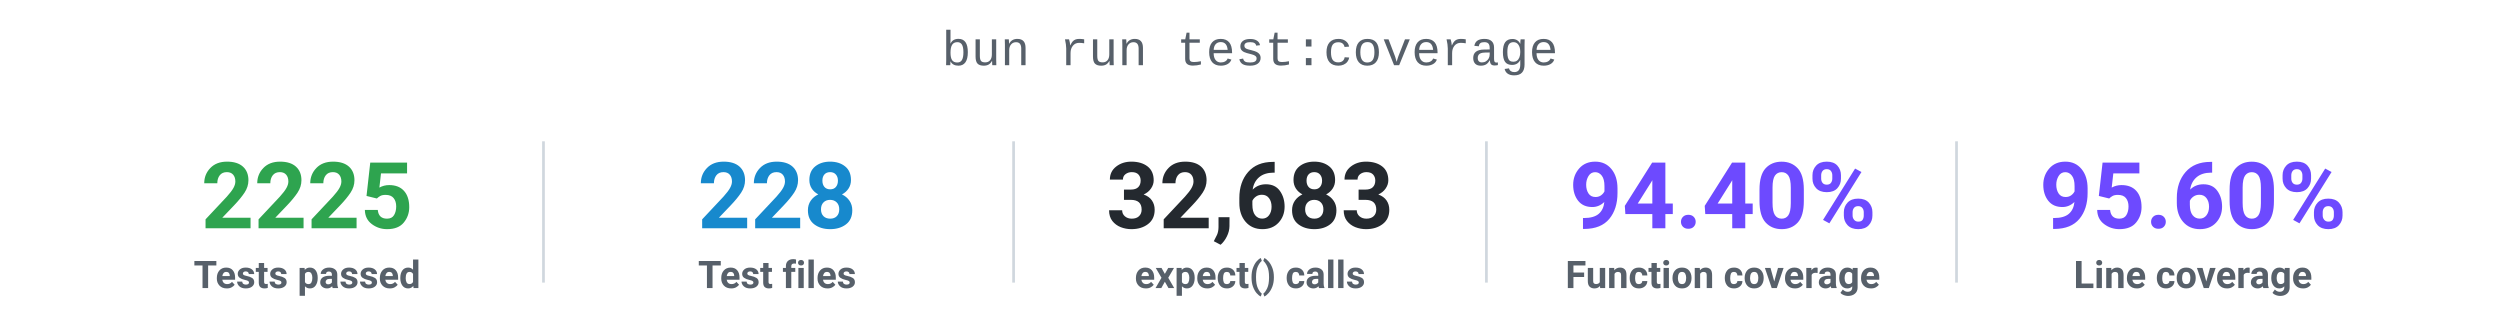
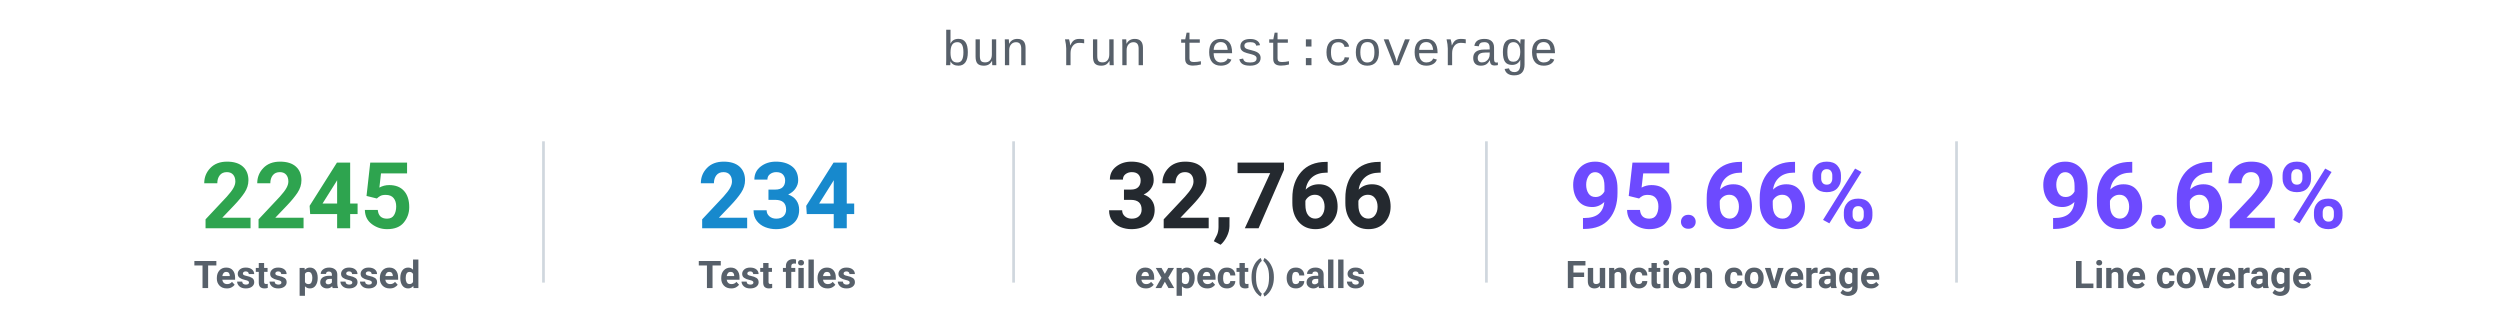
- <svg xmlns="http://www.w3.org/2000/svg" viewBox="0 0 920 122" width="920" height="122" role="img" aria-label="bun run test:coverage — 2225 tests passed, 228 test files, 32,683 expect() calls, 94.40% function coverage, 95.60% line coverage">
+ <svg xmlns="http://www.w3.org/2000/svg" viewBox="0 0 920 122" width="920" height="122" role="img" aria-label="bun run test:coverage — 2245 tests passed, 234 test files, 32,766 expect() calls, 95.66% function coverage, 96.62% line coverage">
  <style>
    .cmd { font-family: ui-monospace, SFMono-Regular, 'SF Mono', Menlo, Consolas, 'Liberation Mono', monospace; font-weight: 500; font-size: 18px; }
    .val { font-family: system-ui, -apple-system, BlinkMacSystemFont, 'Segoe UI', Roboto, sans-serif; font-weight: 700; font-size: 34px; }
    .lbl { font-family: system-ui, -apple-system, BlinkMacSystemFont, 'Segoe UI', Roboto, sans-serif; font-weight: 600; font-size: 14px; }
  </style>
  <text x="460" y="24" text-anchor="middle" class="cmd" fill="#57606a">bun run test:coverage</text>
  <line x1="200" y1="52" x2="200" y2="104" stroke="#d0d7de" stroke-width="1" />
  <line x1="373" y1="52" x2="373" y2="104" stroke="#d0d7de" stroke-width="1" />
  <line x1="547" y1="52" x2="547" y2="104" stroke="#d0d7de" stroke-width="1" />
  <line x1="720" y1="52" x2="720" y2="104" stroke="#d0d7de" stroke-width="1" />
-   <text x="113" y="84" text-anchor="middle" class="val" fill="#2ea44f">2225</text>
+   <text x="113" y="84" text-anchor="middle" class="val" fill="#2ea44f">2245</text>
  <text x="113" y="106" text-anchor="middle" class="lbl" fill="#57606a">Tests passed</text>
-   <text x="286" y="84" text-anchor="middle" class="val" fill="#1789cd">228</text>
+   <text x="286" y="84" text-anchor="middle" class="val" fill="#1789cd">234</text>
  <text x="286" y="106" text-anchor="middle" class="lbl" fill="#57606a">Test files</text>
-   <text x="460" y="84" text-anchor="middle" class="val" fill="#24292f">32,683</text>
+   <text x="460" y="84" text-anchor="middle" class="val" fill="#24292f">32,766</text>
  <text x="460" y="106" text-anchor="middle" class="lbl" fill="#57606a">expect() calls</text>
-   <text x="634" y="84" text-anchor="middle" class="val" fill="#6d4aff">94.40%</text>
+   <text x="634" y="84" text-anchor="middle" class="val" fill="#6d4aff">95.66%</text>
  <text x="634" y="106" text-anchor="middle" class="lbl" fill="#57606a">Function coverage</text>
-   <text x="807" y="84" text-anchor="middle" class="val" fill="#6d4aff">95.60%</text>
+   <text x="807" y="84" text-anchor="middle" class="val" fill="#6d4aff">96.62%</text>
  <text x="807" y="106" text-anchor="middle" class="lbl" fill="#57606a">Line coverage</text>
</svg>
